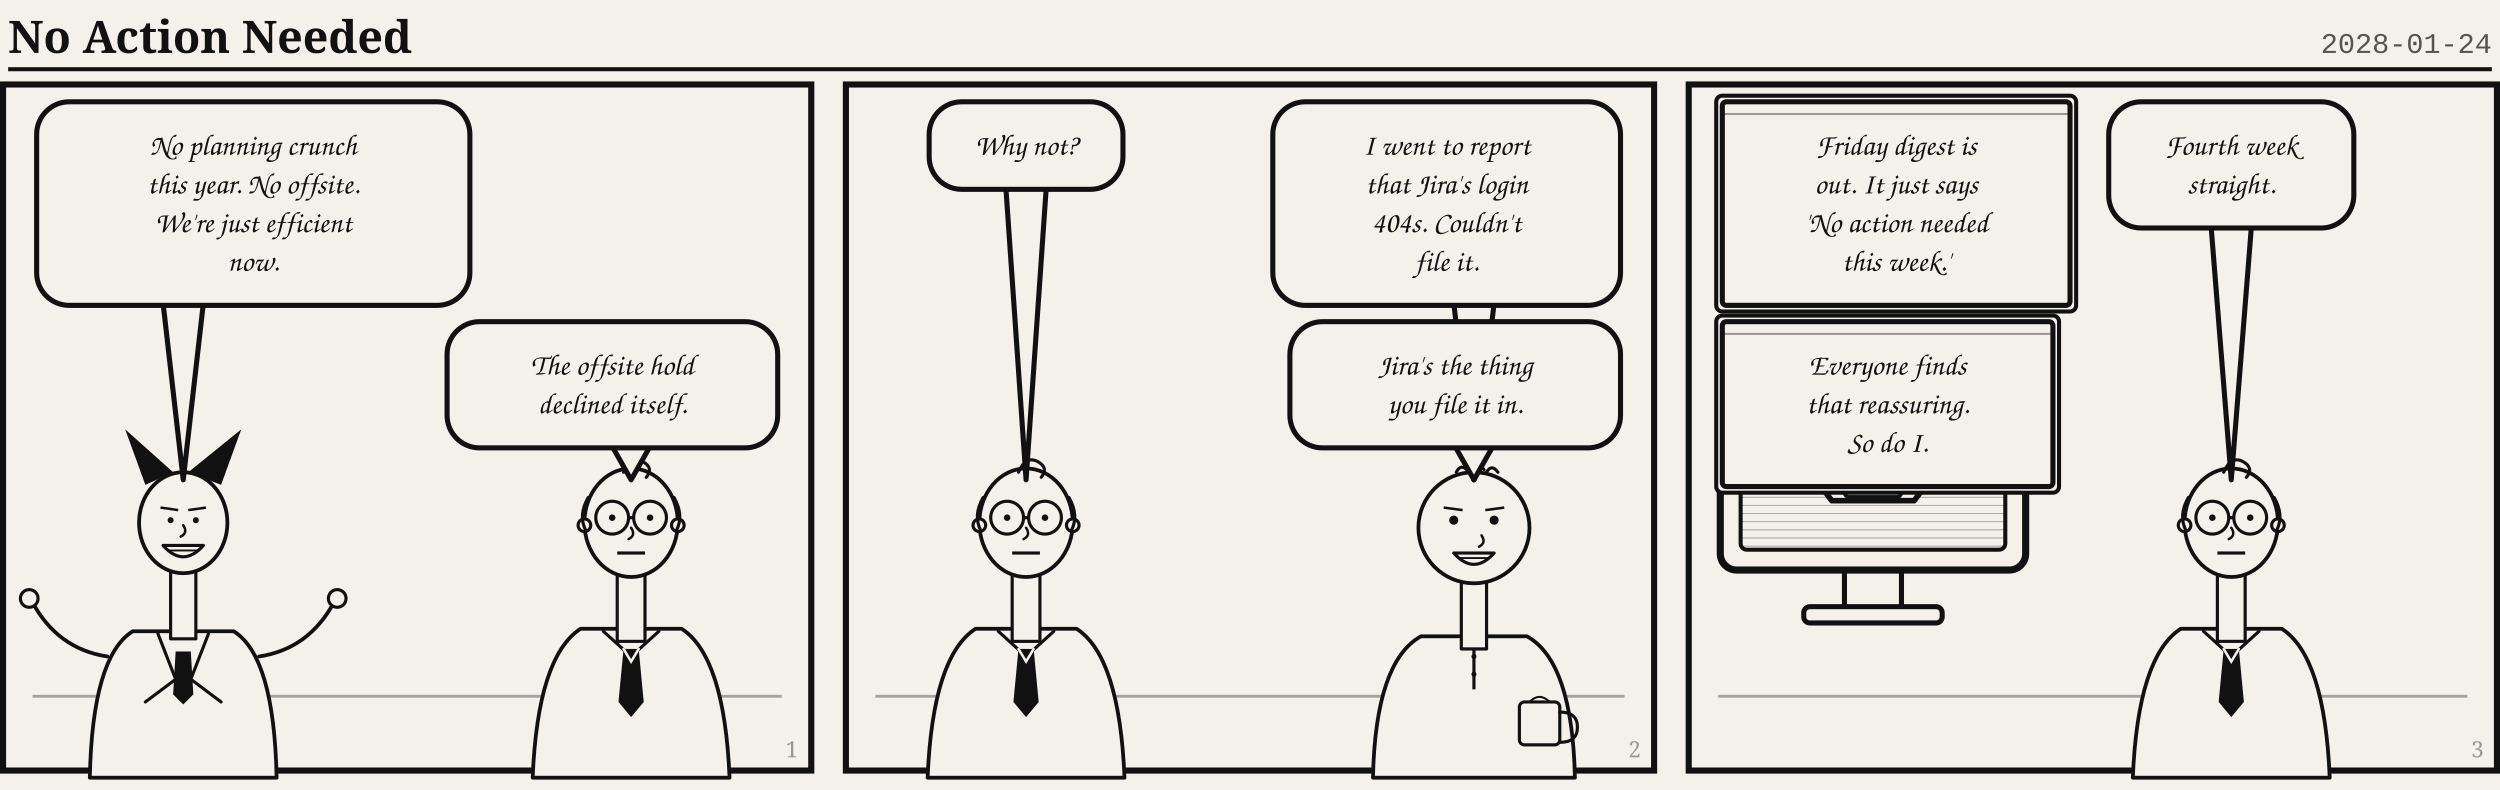
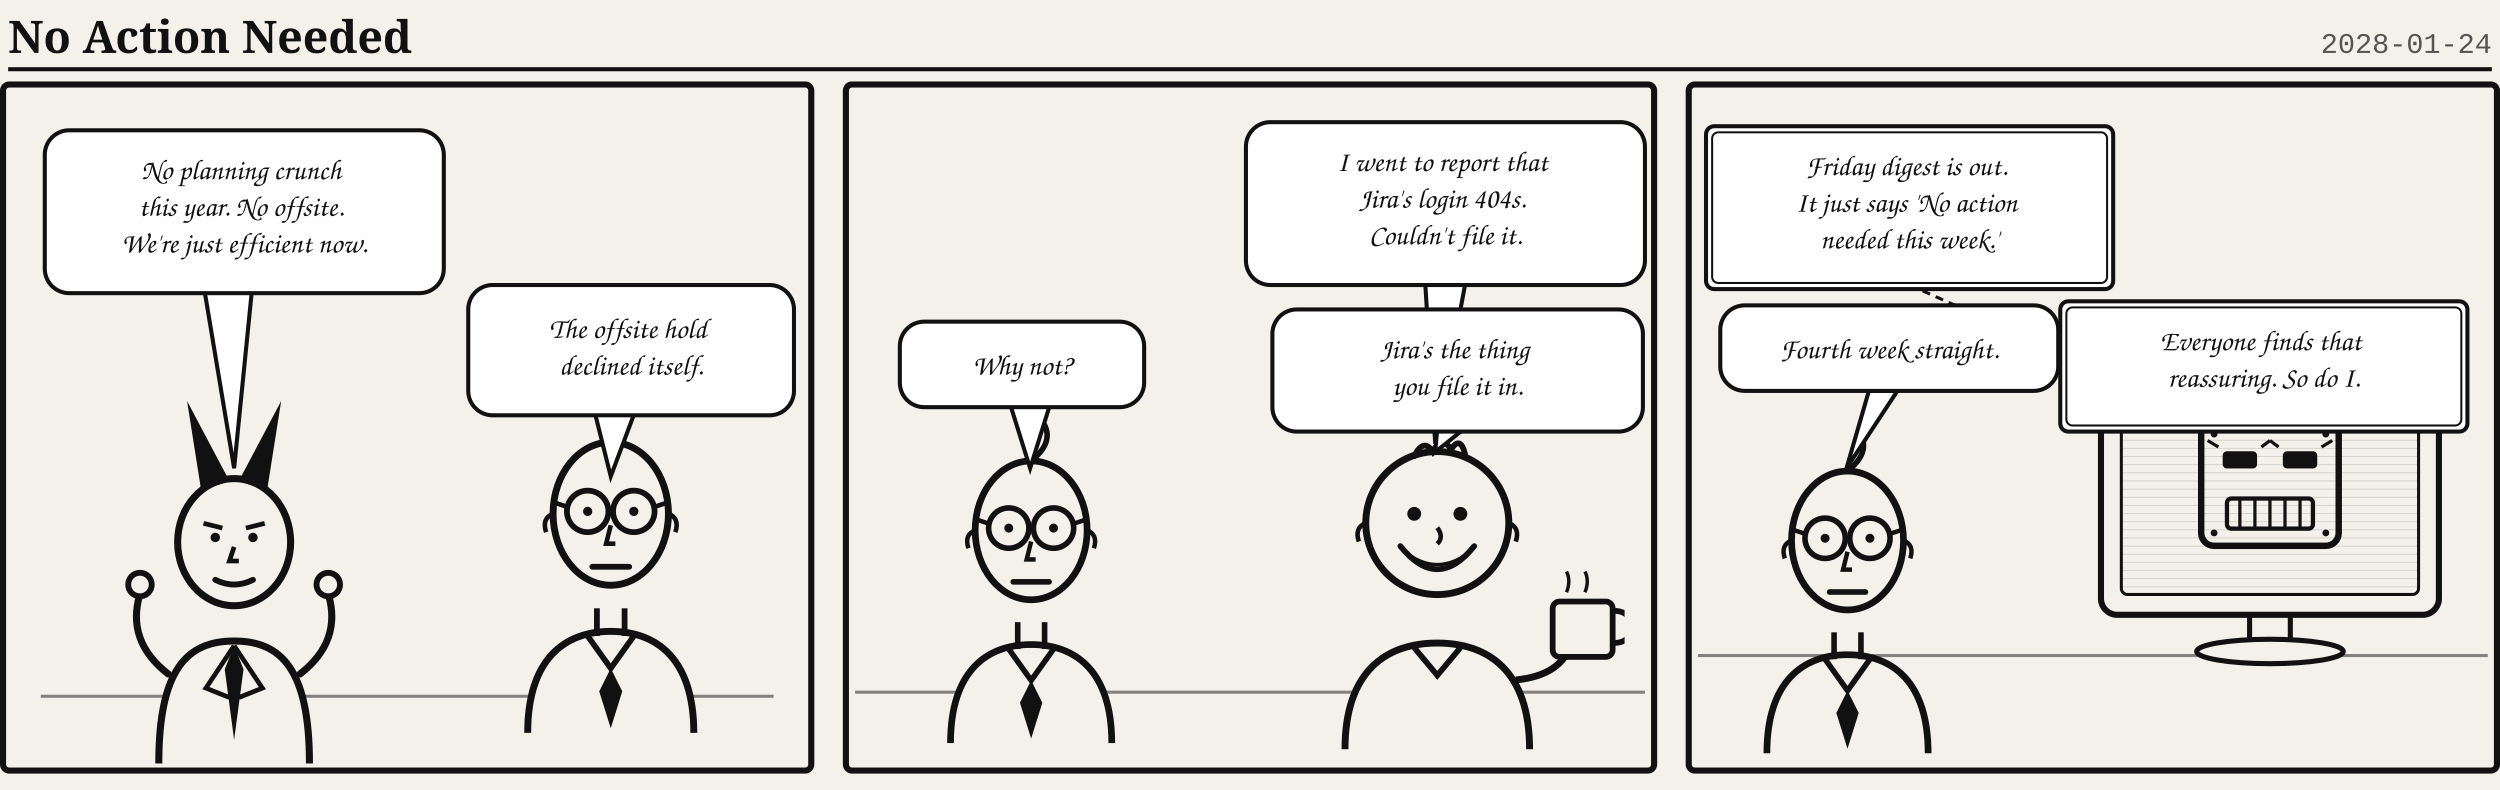
<svg xmlns="http://www.w3.org/2000/svg" viewBox="0 0 1228 388" width="1228" height="388" font-family="Georgia,serif">
  <rect width="1228" height="388" fill="#f4f1ea" />
  <text x="4" y="26" font-family="Georgia,serif" font-weight="bold" font-size="22" fill="#111">No Action Needed</text>
  <text x="1224" y="26" text-anchor="end" font-family="'Courier New',monospace" font-size="14" fill="#111" opacity="0.7">2028-01-24</text>
  <line x1="4" y1="34" x2="1224" y2="34" stroke="#111" stroke-width="2" />
  <g transform="translate(0,40)">
    <defs>
-       <pattern id="halftone" width="6" height="6" patternUnits="userSpaceOnUse">
-         <rect width="6" height="6" fill="#f4f1ea" />
-         <circle cx="3" cy="3" r="1.1" fill="#111" />
+       <pattern id="scan" width="6" height="4" patternUnits="userSpaceOnUse">
+         <line x1="0" y1="0" x2="6" y2="0" stroke="#111" stroke-width="0.5" opacity="0.25" />
      </pattern>
-       <pattern id="scan" width="4" height="4" patternUnits="userSpaceOnUse">
-         <rect width="4" height="4" fill="none" />
-         <line x1="0" y1="0" x2="4" y2="0" stroke="#111" stroke-width="0.6" opacity="0.5" />
-       </pattern>
-       <pattern id="hatch" width="7" height="7" patternUnits="userSpaceOnUse" patternTransform="rotate(45)">
-         <line x1="0" y1="0" x2="0" y2="7" stroke="#111" stroke-width="1" />
-       </pattern>
+       <symbol id="dailbert" viewBox="0 0 100 150">
+         <path d="M14 150 C14 118 30 106 50 106 C70 106 86 118 86 150" fill="#f4f1ea" stroke="#111" stroke-width="3" stroke-linejoin="round" />
+         <path d="M40 108 L50 122 L60 108" fill="none" stroke="#111" stroke-width="2.5" />
+         <path d="M50 122 L45 132 L50 148 L55 132 Z" fill="#111" />
+         <path d="M44 96 L44 108 M56 96 L56 108" stroke="#111" stroke-width="2.5" fill="none" />
+         <ellipse cx="50" cy="55" rx="25" ry="31" fill="#f4f1ea" stroke="#111" stroke-width="3" />
+         <path d="M50 24 q10 -8 6 -16" fill="none" stroke="#111" stroke-width="2.5" stroke-linecap="round" />
+         <path d="M25 55 q-5 2 -3 8" fill="none" stroke="#111" stroke-width="2" />
+         <path d="M75 55 q5 2 3 8" fill="none" stroke="#111" stroke-width="2" />
+         <circle cx="40" cy="54" r="9" fill="#f4f1ea" stroke="#111" stroke-width="2.5" />
+         <circle cx="60" cy="54" r="9" fill="#f4f1ea" stroke="#111" stroke-width="2.5" />
+         <path d="M49 54 h2" stroke="#111" stroke-width="2.5" />
+         <path d="M31 52 l-6 -2 M69 52 l6 -2" stroke="#111" stroke-width="2" />
+         <circle cx="40" cy="54" r="2" fill="#111" />
+         <circle cx="60" cy="54" r="2" fill="#111" />
+         <path d="M50 60 l-2 8 l4 0" fill="none" stroke="#111" stroke-width="2" />
+         <path d="M42 78 h16" stroke="#111" stroke-width="2.5" stroke-linecap="round" />
+       </symbol>
+       <symbol id="doug" viewBox="0 0 130 150">
+         <path d="M10 150 C10 116 28 104 50 104 C72 104 90 116 90 150" fill="#f4f1ea" stroke="#111" stroke-width="3" stroke-linejoin="round" />
+         <path d="M40 106 L50 118 L60 106" fill="none" stroke="#111" stroke-width="2.5" />
+         <circle cx="50" cy="52" r="31" fill="#f4f1ea" stroke="#111" stroke-width="3" />
+         <path d="M40 23 q4 -8 8 -2 q4 -7 8 -1 q4 -6 6 2" fill="none" stroke="#111" stroke-width="2.5" stroke-linecap="round" />
+         <path d="M19 52 q-5 2 -3 8" fill="none" stroke="#111" stroke-width="2" />
+         <path d="M81 52 q5 2 3 8" fill="none" stroke="#111" stroke-width="2" />
+         <circle cx="40" cy="48" r="3" fill="#111" />
+         <circle cx="60" cy="48" r="3" fill="#111" />
+         <path d="M50 54 q3 4 0 7" fill="none" stroke="#111" stroke-width="2" />
+         <path d="M34 62 Q50 82 66 62" fill="#f4f1ea" stroke="#111" stroke-width="2.5" stroke-linecap="round" />
+         <path d="M38 66 Q50 74 62 66" fill="none" stroke="#111" stroke-width="1.5" />
+         <path d="M84 120 Q104 118 108 104" fill="none" stroke="#111" stroke-width="3" />
+         <rect x="100" y="86" width="26" height="24" rx="3" fill="#f4f1ea" stroke="#111" stroke-width="2.5" />
+         <path d="M126 90 q8 0 8 7 q0 7 -8 7" fill="none" stroke="#111" stroke-width="2.5" />
+         <path d="M106 82 q2 -5 0 -9 M114 82 q2 -5 0 -9" fill="none" stroke="#111" stroke-width="1.5" />
+       </symbol>
+       <symbol id="boss" viewBox="0 0 120 160">
+         <path d="M28 160 C28 120 40 108 60 108 C80 108 92 120 92 160" fill="#f4f1ea" stroke="#111" stroke-width="3" stroke-linejoin="round" />
+         <path d="M60 110 L48 128 L58 132 M60 110 L72 128 L62 132" fill="none" stroke="#111" stroke-width="2" />
+         <path d="M60 110 L56 120 L60 150 L64 120 Z" fill="#111" />
+         <path d="M32 122 Q14 108 20 88" fill="none" stroke="#111" stroke-width="3" stroke-linecap="round" />
+         <path d="M88 122 Q106 108 100 88" fill="none" stroke="#111" stroke-width="3" stroke-linecap="round" />
+         <circle cx="20" cy="84" r="5" fill="#f4f1ea" stroke="#111" stroke-width="2.5" />
+         <circle cx="100" cy="84" r="5" fill="#f4f1ea" stroke="#111" stroke-width="2.5" />
+         <ellipse cx="60" cy="66" rx="24" ry="27" fill="#f4f1ea" stroke="#111" stroke-width="3" />
+         <path d="M46 44 L40 6 L58 40 Z" fill="#111" />
+         <path d="M74 44 L80 6 L62 40 Z" fill="#111" />
+         <circle cx="52" cy="64" r="2" fill="#111" />
+         <circle cx="68" cy="64" r="2" fill="#111" />
+         <path d="M47 58 l8 2 M73 58 l-8 2" stroke="#111" stroke-width="2" />
+         <path d="M60 68 l-2 6 l4 0" fill="none" stroke="#111" stroke-width="2" />
+         <path d="M52 82 Q60 86 68 82" fill="none" stroke="#111" stroke-width="2.5" stroke-linecap="round" />
+       </symbol>
+       <symbol id="clanker" viewBox="0 0 100 90">
+         <path d="M50 16 L50 4" stroke="#111" stroke-width="2.5" />
+         <circle cx="50" cy="3" r="3" fill="#111" />
+         <rect x="18" y="16" width="64" height="58" rx="6" fill="#f4f1ea" stroke="#111" stroke-width="3" />
+         <circle cx="24" cy="22" r="1.6" fill="#111" />
+         <circle cx="76" cy="22" r="1.6" fill="#111" />
+         <circle cx="24" cy="68" r="1.6" fill="#111" />
+         <circle cx="76" cy="68" r="1.6" fill="#111" />
+         <rect x="28" y="30" width="16" height="8" rx="2" fill="#111" />
+         <rect x="56" y="30" width="16" height="8" rx="2" fill="#111" />
+         <path d="M26 28 l-5 -3 M46 28 l4 -3 M54 28 l-4 -3 M74 28 l5 -3" stroke="#111" stroke-width="1.5" />
+         <rect x="30" y="52" width="40" height="14" rx="2" fill="#f4f1ea" stroke="#111" stroke-width="2" />
+         <path d="M36 52 v14 M43 52 v14 M50 52 v14 M57 52 v14 M64 52 v14" stroke="#111" stroke-width="1.5" />
+       </symbol>
    </defs>
-     <rect x="1.5" y="1.5" width="397" height="337" fill="#f4f1ea" stroke="#111" stroke-width="3" />
-     <line x1="16" y1="302" x2="384" y2="302" stroke="#111" stroke-width="1.4" opacity="0.35" />
-     <g transform="translate(90,342) scale(0.62) translate(-90,-342)">
-       <g data-who="boss">
-         <path d="M 16 342 Q 18 246 50 226 L 130 226 Q 162 246 164 342 Z" fill="#f4f1ea" stroke="#111" stroke-width="3" stroke-linecap="round" stroke-linejoin="round" />
-         <path d="M 70 228 L 84 264 L 60 282" fill="none" stroke="#111" stroke-width="2.5" stroke-linecap="round" stroke-linejoin="round" />
-         <path d="M 110 228 L 96 264 L 120 282" fill="none" stroke="#111" stroke-width="2.5" stroke-linecap="round" stroke-linejoin="round" />
-         <path d="M 84 242 L 96 242 L 98 276 L 90 284 L 82 276 Z" fill="#111" stroke="none" />
-         <path d="M 30 246 q -40 -6 -60 -44" fill="none" stroke="#111" stroke-width="3" stroke-linecap="round" stroke-linejoin="round" />
-         <path d="M 150 246 q 40 -6 60 -44" fill="none" stroke="#111" stroke-width="3" stroke-linecap="round" stroke-linejoin="round" />
-         <circle cx="-32" cy="200" r="7" fill="#f4f1ea" stroke="#111" stroke-width="2.5" stroke-linecap="round" stroke-linejoin="round" />
-         <circle cx="212" cy="200" r="7" fill="#f4f1ea" stroke="#111" stroke-width="2.5" stroke-linecap="round" stroke-linejoin="round" />
-         <rect x="80" y="170" width="20" height="62" fill="#f4f1ea" stroke="#111" stroke-width="2.5" stroke-linecap="round" stroke-linejoin="round" />
-         <ellipse cx="90" cy="140" rx="35" ry="40" fill="#f4f1ea" stroke="#111" stroke-width="3" stroke-linecap="round" stroke-linejoin="round" />
-         <path d="M 60 110 L 44 66 L 82 100 Z" fill="#111" stroke="none" />
-         <path d="M 94 100 L 136 66 L 120 110 Z" fill="#111" stroke="none" />
-         <circle cx="80" cy="138" r="2.4" fill="#111" />
-         <circle cx="100" cy="138" r="2.4" fill="#111" />
-         <line x1="72" y1="128" x2="86" y2="130" stroke="#111" stroke-width="2" />
-         <line x1="94" y1="130" x2="108" y2="128" stroke="#111" stroke-width="2" />
-         <path d="M 90 142 q 4 6 -2 9" fill="none" stroke="#111" stroke-width="2" stroke-linecap="round" stroke-linejoin="round" />
-         <path d="M 74 158 Q 90 176 106 158 Z" fill="#f4f1ea" stroke="#111" stroke-width="2.5" stroke-linecap="round" stroke-linejoin="round" />
-         <line x1="78" y1="162" x2="102" y2="162" stroke="#111" stroke-width="1.5" />
-       </g>
+     <g>
+       <rect x="1.5" y="1.5" width="397" height="337" rx="3" fill="#f4f1ea" stroke="#111" stroke-width="3" />
+       <path d="M20 302 h360" stroke="#111" stroke-width="1.5" opacity="0.5" />
+       <use href="#boss" x="45" y="150" width="140" height="185" />
+       <use href="#dailbert" x="235" y="150" width="130" height="170" />
+       <path d="M100 100 L115 190 L124 100 Z" fill="#fff" stroke="#111" stroke-width="2" />
+       <rect x="22" y="24" width="196" height="80" rx="12" fill="#fff" stroke="#111" stroke-width="2" />
+       <text font-family="'Comic Sans MS','Segoe Print',cursive" font-size="14" fill="#111" text-anchor="middle">
+         <tspan x="120" y="48">No planning crunch</tspan>
+         <tspan x="120" y="66">this year. No offsite.</tspan>
+         <tspan x="120" y="84">We're just efficient now.</tspan>
+       </text>
+       <path d="M292 162 L300 194 L312 162 Z" fill="#fff" stroke="#111" stroke-width="2" />
+       <rect x="230" y="100" width="160" height="64" rx="12" fill="#fff" stroke="#111" stroke-width="2" />
+       <text font-family="'Comic Sans MS','Segoe Print',cursive" font-size="14" fill="#111" text-anchor="middle">
+         <tspan x="310" y="126">The offsite hold</tspan>
+         <tspan x="310" y="144">declined itself.</tspan>
+       </text>
    </g>
-     <g transform="translate(310,342) scale(0.62) translate(-310,-342)">
-       <g data-who="dailbert">
-         <path d="M 232 342 Q 236 246 270 224 L 350 224 Q 384 246 388 342 Z" fill="#f4f1ea" stroke="#111" stroke-width="3" stroke-linecap="round" stroke-linejoin="round" />
-         <path d="M 288 226 L 310 246 L 332 226" fill="none" stroke="#111" stroke-width="2.5" stroke-linecap="round" stroke-linejoin="round" />
-         <path d="M 304 240 L 316 240 L 320 282 L 310 294 L 300 282 Z" fill="#111" stroke="none" />
-         <path d="M 304 240 L 310 250 L 316 240" fill="none" stroke="#f4f1ea" stroke-width="2" stroke-linecap="round" />
-         <rect x="299" y="168" width="22" height="66" fill="#f4f1ea" stroke="#111" stroke-width="2.5" stroke-linecap="round" stroke-linejoin="round" />
-         <ellipse cx="310" cy="140" rx="37" ry="43" fill="#f4f1ea" stroke="#111" stroke-width="3" stroke-linecap="round" stroke-linejoin="round" />
-         <circle cx="273" cy="142" r="5" fill="#f4f1ea" stroke="#111" stroke-width="2.5" stroke-linecap="round" stroke-linejoin="round" />
-         <circle cx="347" cy="142" r="5" fill="#f4f1ea" stroke="#111" stroke-width="2.5" stroke-linecap="round" stroke-linejoin="round" />
-         <path d="M 276 120 Q 268 134 274 146" fill="none" stroke="#111" stroke-width="2.5" stroke-linecap="round" stroke-linejoin="round" />
-         <path d="M 344 120 Q 352 134 346 146" fill="none" stroke="#111" stroke-width="2.5" stroke-linecap="round" stroke-linejoin="round" />
-         <path d="M 304 100 q 6 -14 16 -8 q 8 5 2 12" fill="none" stroke="#111" stroke-width="2.5" stroke-linecap="round" stroke-linejoin="round" />
-         <circle cx="295" cy="136" r="13" fill="#f4f1ea" stroke="#111" stroke-width="2.5" stroke-linecap="round" stroke-linejoin="round" />
-         <circle cx="325" cy="136" r="13" fill="#f4f1ea" stroke="#111" stroke-width="2.5" stroke-linecap="round" stroke-linejoin="round" />
-         <line x1="308" y1="136" x2="312" y2="136" stroke="#111" stroke-width="2.5" />
-         <circle cx="295" cy="136" r="2.6" fill="#111" />
-         <circle cx="325" cy="136" r="2.6" fill="#111" />
-         <path d="M 310 144 q 4 6 -2 9" fill="none" stroke="#111" stroke-width="2" stroke-linecap="round" stroke-linejoin="round" />
-         <line x1="299" y1="164" x2="321" y2="164" stroke="#111" stroke-width="2.5" />
-       </g>
+     <g>
+       <rect x="415.5" y="1.5" width="397" height="337" rx="3" fill="#f4f1ea" stroke="#111" stroke-width="3" />
+       <path d="M420 300 h388" stroke="#111" stroke-width="1.5" opacity="0.5" />
+       <use href="#dailbert" x="444" y="160" width="125" height="165" />
+       <use href="#doug" x="648" y="158" width="150" height="170" />
+       <path d="M700 98 L705 178 L720 98 Z" fill="#fff" stroke="#111" stroke-width="2" />
+       <rect x="612" y="20" width="196" height="80" rx="12" fill="#fff" stroke="#111" stroke-width="2" />
+       <text font-family="'Comic Sans MS','Segoe Print',cursive" font-size="14" fill="#111" text-anchor="middle">
+         <tspan x="710" y="44">I went to report that</tspan>
+         <tspan x="710" y="62">Jira's login 404s.</tspan>
+         <tspan x="710" y="80">Couldn't file it.</tspan>
+       </text>
+       <path d="M496 158 L506 190 L516 158 Z" fill="#fff" stroke="#111" stroke-width="2" />
+       <rect x="442" y="118" width="120" height="42" rx="12" fill="#fff" stroke="#111" stroke-width="2" />
+       <text font-family="'Comic Sans MS','Segoe Print',cursive" font-size="14" fill="#111" text-anchor="middle">
+         <tspan x="502" y="144">Why not?</tspan>
+       </text>
+       <path d="M706 170 L705 182 L720 170 Z" fill="#fff" stroke="#111" stroke-width="2" />
+       <rect x="625" y="112" width="182" height="60" rx="12" fill="#fff" stroke="#111" stroke-width="2" />
+       <text font-family="'Comic Sans MS','Segoe Print',cursive" font-size="14" fill="#111" text-anchor="middle">
+         <tspan x="716" y="136">Jira's the thing</tspan>
+         <tspan x="716" y="154">you file it in.</tspan>
+       </text>
    </g>
-     <g data-balloon="speech">
-       <path d="M 80 108 L 90 195.68 L 100 108 Z" fill="#f4f1ea" stroke="#111" stroke-width="2.5" stroke-linecap="round" stroke-linejoin="round" />
-       <rect x="18" y="10" width="212.8" height="100" rx="16" fill="#f4f1ea" stroke="#111" stroke-width="2.5" stroke-linecap="round" stroke-linejoin="round" />
-       <text x="124.4" y="36" text-anchor="middle" font-family="'Comic Sans MS','Segoe Print',cursive" font-size="14.5" fill="#111">No planning crunch</text>
-       <text x="124.4" y="55" text-anchor="middle" font-family="'Comic Sans MS','Segoe Print',cursive" font-size="14.5" fill="#111">this year. No offsite.</text>
-       <text x="124.4" y="74" text-anchor="middle" font-family="'Comic Sans MS','Segoe Print',cursive" font-size="14.5" fill="#111">We're just efficient</text>
-       <text x="124.4" y="93" text-anchor="middle" font-family="'Comic Sans MS','Segoe Print',cursive" font-size="14.5" fill="#111">now.</text>
+     <g>
+       <rect x="829.5" y="1.5" width="397" height="337" rx="3" fill="#f4f1ea" stroke="#111" stroke-width="3" />
+       <path d="M834 282 h388" stroke="#111" stroke-width="1.5" opacity="0.5" />
+       <use href="#dailbert" x="845" y="165" width="125" height="165" />
+       <rect x="1105" y="260" width="20" height="18" fill="#f4f1ea" stroke="#111" stroke-width="2.5" />
+       <ellipse cx="1115" cy="280" rx="36" ry="6" fill="#f4f1ea" stroke="#111" stroke-width="2.5" />
+       <rect x="1032" y="138" width="166" height="124" rx="8" fill="#f4f1ea" stroke="#111" stroke-width="3" />
+       <rect x="1042" y="148" width="146" height="104" rx="3" fill="#f4f1ea" stroke="#111" stroke-width="1.5" />
+       <use href="#clanker" x="1055" y="150" width="120" height="95" />
+       <rect x="1042" y="148" width="146" height="104" rx="3" fill="url(#scan)" stroke="none" />
+       <path d="M938 100 L1050 150" stroke="#111" stroke-width="1.5" stroke-dasharray="4 3" fill="none" />
+       <rect x="838" y="22" width="200" height="80" rx="4" fill="#fff" stroke="#111" stroke-width="2" />
+       <rect x="841" y="25" width="194" height="74" rx="3" fill="none" stroke="#111" stroke-width="1" />
+       <text font-family="'Comic Sans MS','Segoe Print',cursive" font-size="14" fill="#111" text-anchor="middle">
+         <tspan x="938" y="46">Friday digest is out.</tspan>
+         <tspan x="938" y="64">It just says 'No action</tspan>
+         <tspan x="938" y="82">needed this week.'</tspan>
+       </text>
+       <path d="M918 152 L907 190 L932 152 Z" fill="#fff" stroke="#111" stroke-width="2" />
+       <rect x="845" y="110" width="166" height="42" rx="12" fill="#fff" stroke="#111" stroke-width="2" />
+       <text font-family="'Comic Sans MS','Segoe Print',cursive" font-size="14" fill="#111" text-anchor="middle">
+         <tspan x="928" y="136">Fourth week straight.</tspan>
+       </text>
+       <path d="M1110 172 L1128 150" stroke="#111" stroke-width="1.5" stroke-dasharray="4 3" fill="none" />
+       <rect x="1012" y="108" width="200" height="64" rx="4" fill="#fff" stroke="#111" stroke-width="2" />
+       <rect x="1015" y="111" width="194" height="58" rx="3" fill="none" stroke="#111" stroke-width="1" />
+       <text font-family="'Comic Sans MS','Segoe Print',cursive" font-size="14" fill="#111" text-anchor="middle">
+         <tspan x="1112" y="132">Everyone finds that</tspan>
+         <tspan x="1112" y="150">reassuring. So do I.</tspan>
+       </text>
    </g>
-     <g data-balloon="speech">
-       <path d="M 300 178 L 310 195.68 L 320 178 Z" fill="#f4f1ea" stroke="#111" stroke-width="2.5" stroke-linecap="round" stroke-linejoin="round" />
-       <rect x="219.6" y="118" width="162.4" height="62" rx="16" fill="#f4f1ea" stroke="#111" stroke-width="2.5" stroke-linecap="round" stroke-linejoin="round" />
-       <text x="300.8" y="144" text-anchor="middle" font-family="'Comic Sans MS','Segoe Print',cursive" font-size="14.5" fill="#111">The offsite hold</text>
-       <text x="300.8" y="163" text-anchor="middle" font-family="'Comic Sans MS','Segoe Print',cursive" font-size="14.5" fill="#111">declined itself.</text>
-     </g>
-     <text x="392" y="332" text-anchor="end" font-family="Georgia,serif" font-size="11" fill="#111" opacity="0.4">1</text>
-   </g>
-   <g transform="translate(414,40)">
-     <defs>
-       <pattern id="halftone" width="6" height="6" patternUnits="userSpaceOnUse">
-         <rect width="6" height="6" fill="#f4f1ea" />
-         <circle cx="3" cy="3" r="1.1" fill="#111" />
-       </pattern>
-       <pattern id="scan" width="4" height="4" patternUnits="userSpaceOnUse">
-         <rect width="4" height="4" fill="none" />
-         <line x1="0" y1="0" x2="4" y2="0" stroke="#111" stroke-width="0.6" opacity="0.5" />
-       </pattern>
-       <pattern id="hatch" width="7" height="7" patternUnits="userSpaceOnUse" patternTransform="rotate(45)">
-         <line x1="0" y1="0" x2="0" y2="7" stroke="#111" stroke-width="1" />
-       </pattern>
-     </defs>
-     <rect x="1.5" y="1.5" width="397" height="337" fill="#f4f1ea" stroke="#111" stroke-width="3" />
-     <line x1="16" y1="302" x2="384" y2="302" stroke="#111" stroke-width="1.4" opacity="0.35" />
-     <g transform="translate(90,342) scale(0.62) translate(-90,-342)">
-       <g data-who="dailbert">
-         <path d="M 12 342 Q 16 246 50 224 L 130 224 Q 164 246 168 342 Z" fill="#f4f1ea" stroke="#111" stroke-width="3" stroke-linecap="round" stroke-linejoin="round" />
-         <path d="M 68 226 L 90 246 L 112 226" fill="none" stroke="#111" stroke-width="2.5" stroke-linecap="round" stroke-linejoin="round" />
-         <path d="M 84 240 L 96 240 L 100 282 L 90 294 L 80 282 Z" fill="#111" stroke="none" />
-         <path d="M 84 240 L 90 250 L 96 240" fill="none" stroke="#f4f1ea" stroke-width="2" stroke-linecap="round" />
-         <rect x="79" y="168" width="22" height="66" fill="#f4f1ea" stroke="#111" stroke-width="2.5" stroke-linecap="round" stroke-linejoin="round" />
-         <ellipse cx="90" cy="140" rx="37" ry="43" fill="#f4f1ea" stroke="#111" stroke-width="3" stroke-linecap="round" stroke-linejoin="round" />
-         <circle cx="53" cy="142" r="5" fill="#f4f1ea" stroke="#111" stroke-width="2.5" stroke-linecap="round" stroke-linejoin="round" />
-         <circle cx="127" cy="142" r="5" fill="#f4f1ea" stroke="#111" stroke-width="2.5" stroke-linecap="round" stroke-linejoin="round" />
-         <path d="M 56 120 Q 48 134 54 146" fill="none" stroke="#111" stroke-width="2.5" stroke-linecap="round" stroke-linejoin="round" />
-         <path d="M 124 120 Q 132 134 126 146" fill="none" stroke="#111" stroke-width="2.5" stroke-linecap="round" stroke-linejoin="round" />
-         <path d="M 84 100 q 6 -14 16 -8 q 8 5 2 12" fill="none" stroke="#111" stroke-width="2.5" stroke-linecap="round" stroke-linejoin="round" />
-         <circle cx="75" cy="136" r="13" fill="#f4f1ea" stroke="#111" stroke-width="2.5" stroke-linecap="round" stroke-linejoin="round" />
-         <circle cx="105" cy="136" r="13" fill="#f4f1ea" stroke="#111" stroke-width="2.5" stroke-linecap="round" stroke-linejoin="round" />
-         <line x1="88" y1="136" x2="92" y2="136" stroke="#111" stroke-width="2.5" />
-         <circle cx="75" cy="136" r="2.6" fill="#111" />
-         <circle cx="105" cy="136" r="2.6" fill="#111" />
-         <path d="M 90 144 q 4 6 -2 9" fill="none" stroke="#111" stroke-width="2" stroke-linecap="round" stroke-linejoin="round" />
-         <line x1="79" y1="164" x2="101" y2="164" stroke="#111" stroke-width="2.5" />
-       </g>
-     </g>
-     <g transform="translate(310,342) scale(0.62) translate(-310,-342)">
-       <g data-who="doug">
-         <path d="M 230 342 Q 232 250 268 230 L 352 230 Q 388 250 390 342 Z" fill="#f4f1ea" stroke="#111" stroke-width="3" stroke-linecap="round" stroke-linejoin="round" />
-         <line x1="310" y1="234" x2="310" y2="272" stroke="#111" stroke-width="2.5" />
-         <circle cx="310" cy="246" r="2" fill="#111" />
-         <circle cx="310" cy="260" r="2" fill="#111" />
-         <g transform="translate(362,302)">
-           <rect x="-16" y="-20" width="32" height="34" rx="4" fill="#f4f1ea" stroke="#111" stroke-width="2.5" stroke-linecap="round" stroke-linejoin="round" />
-           <path d="M 16 -12 q 14 0 14 12 q 0 12 -14 12" fill="none" stroke="#111" stroke-width="2.5" stroke-linecap="round" stroke-linejoin="round" />
-           <path d="M -8 -20 q 8 -8 16 0" fill="none" stroke="#111" stroke-width="1.6" stroke-linecap="round" stroke-linejoin="round" />
-         </g>
-         <rect x="300" y="178" width="20" height="62" fill="#f4f1ea" stroke="#111" stroke-width="2.5" stroke-linecap="round" stroke-linejoin="round" />
-         <circle cx="310" cy="144" r="44" fill="#f4f1ea" stroke="#111" stroke-width="3" stroke-linecap="round" stroke-linejoin="round" />
-         <path d="M 296 100 q 4 -8 10 0" fill="none" stroke="#111" stroke-width="2.5" stroke-linecap="round" stroke-linejoin="round" />
-         <path d="M 308 98 q 4 -8 10 0" fill="none" stroke="#111" stroke-width="2.5" stroke-linecap="round" stroke-linejoin="round" />
-         <path d="M 320 100 q 4 -7 9 0" fill="none" stroke="#111" stroke-width="2.5" stroke-linecap="round" stroke-linejoin="round" />
-         <circle cx="294" cy="138" r="3.6" fill="#111" />
-         <circle cx="326" cy="138" r="3.6" fill="#111" />
-         <line x1="286" y1="128" x2="301" y2="130" stroke="#111" stroke-width="2" />
-         <line x1="319" y1="130" x2="334" y2="128" stroke="#111" stroke-width="2" />
-         <path d="M 316 150 q 4 6 -2 9" fill="none" stroke="#111" stroke-width="2" stroke-linecap="round" stroke-linejoin="round" />
-         <path d="M 294 164 Q 310 182 326 164 Z" fill="#f4f1ea" stroke="#111" stroke-width="2.5" stroke-linecap="round" stroke-linejoin="round" />
-         <line x1="298" y1="168" x2="322" y2="168" stroke="#111" stroke-width="1.5" />
-       </g>
-     </g>
-     <g data-balloon="speech">
-       <path d="M 300 108 L 310 195.68 L 320 108 Z" fill="#f4f1ea" stroke="#111" stroke-width="2.5" stroke-linecap="round" stroke-linejoin="round" />
-       <rect x="211.2" y="10" width="170.8" height="100" rx="16" fill="#f4f1ea" stroke="#111" stroke-width="2.5" stroke-linecap="round" stroke-linejoin="round" />
-       <text x="296.6" y="36" text-anchor="middle" font-family="'Comic Sans MS','Segoe Print',cursive" font-size="14.5" fill="#111">I went to report</text>
-       <text x="296.6" y="55" text-anchor="middle" font-family="'Comic Sans MS','Segoe Print',cursive" font-size="14.5" fill="#111">that Jira's login</text>
-       <text x="296.6" y="74" text-anchor="middle" font-family="'Comic Sans MS','Segoe Print',cursive" font-size="14.5" fill="#111">404s. Couldn't</text>
-       <text x="296.6" y="93" text-anchor="middle" font-family="'Comic Sans MS','Segoe Print',cursive" font-size="14.5" fill="#111">file it.</text>
-     </g>
-     <g data-balloon="speech">
-       <path d="M 80 51 L 90 195.68 L 100 51 Z" fill="#f4f1ea" stroke="#111" stroke-width="2.5" stroke-linecap="round" stroke-linejoin="round" />
-       <rect x="42.4" y="10" width="95.2" height="43" rx="16" fill="#f4f1ea" stroke="#111" stroke-width="2.5" stroke-linecap="round" stroke-linejoin="round" />
-       <text x="90" y="36" text-anchor="middle" font-family="'Comic Sans MS','Segoe Print',cursive" font-size="14.5" fill="#111">Why not?</text>
-     </g>
-     <g data-balloon="speech">
-       <path d="M 300 178 L 310 195.68 L 320 178 Z" fill="#f4f1ea" stroke="#111" stroke-width="2.5" stroke-linecap="round" stroke-linejoin="round" />
-       <rect x="219.6" y="118" width="162.4" height="62" rx="16" fill="#f4f1ea" stroke="#111" stroke-width="2.5" stroke-linecap="round" stroke-linejoin="round" />
-       <text x="300.8" y="144" text-anchor="middle" font-family="'Comic Sans MS','Segoe Print',cursive" font-size="14.5" fill="#111">Jira's the thing</text>
-       <text x="300.8" y="163" text-anchor="middle" font-family="'Comic Sans MS','Segoe Print',cursive" font-size="14.5" fill="#111">you file it in.</text>
-     </g>
-     <text x="392" y="332" text-anchor="end" font-family="Georgia,serif" font-size="11" fill="#111" opacity="0.4">2</text>
-   </g>
-   <g transform="translate(828,40)">
-     <defs>
-       <pattern id="halftone" width="6" height="6" patternUnits="userSpaceOnUse">
-         <rect width="6" height="6" fill="#f4f1ea" />
-         <circle cx="3" cy="3" r="1.1" fill="#111" />
-       </pattern>
-       <pattern id="scan" width="4" height="4" patternUnits="userSpaceOnUse">
-         <rect width="4" height="4" fill="none" />
-         <line x1="0" y1="0" x2="4" y2="0" stroke="#111" stroke-width="0.6" opacity="0.5" />
-       </pattern>
-       <pattern id="hatch" width="7" height="7" patternUnits="userSpaceOnUse" patternTransform="rotate(45)">
-         <line x1="0" y1="0" x2="0" y2="7" stroke="#111" stroke-width="1" />
-       </pattern>
-     </defs>
-     <rect x="1.5" y="1.5" width="397" height="337" fill="#f4f1ea" stroke="#111" stroke-width="3" />
-     <line x1="16" y1="302" x2="384" y2="302" stroke="#111" stroke-width="1.4" opacity="0.35" />
-     <g transform="translate(268,342) scale(0.62) translate(-268,-342)">
-       <g data-who="dailbert">
-         <path d="M 190 342 Q 194 246 228 224 L 308 224 Q 342 246 346 342 Z" fill="#f4f1ea" stroke="#111" stroke-width="3" stroke-linecap="round" stroke-linejoin="round" />
-         <path d="M 246 226 L 268 246 L 290 226" fill="none" stroke="#111" stroke-width="2.5" stroke-linecap="round" stroke-linejoin="round" />
-         <path d="M 262 240 L 274 240 L 278 282 L 268 294 L 258 282 Z" fill="#111" stroke="none" />
-         <path d="M 262 240 L 268 250 L 274 240" fill="none" stroke="#f4f1ea" stroke-width="2" stroke-linecap="round" />
-         <rect x="257" y="168" width="22" height="66" fill="#f4f1ea" stroke="#111" stroke-width="2.5" stroke-linecap="round" stroke-linejoin="round" />
-         <ellipse cx="268" cy="140" rx="37" ry="43" fill="#f4f1ea" stroke="#111" stroke-width="3" stroke-linecap="round" stroke-linejoin="round" />
-         <circle cx="231" cy="142" r="5" fill="#f4f1ea" stroke="#111" stroke-width="2.5" stroke-linecap="round" stroke-linejoin="round" />
-         <circle cx="305" cy="142" r="5" fill="#f4f1ea" stroke="#111" stroke-width="2.5" stroke-linecap="round" stroke-linejoin="round" />
-         <path d="M 234 120 Q 226 134 232 146" fill="none" stroke="#111" stroke-width="2.5" stroke-linecap="round" stroke-linejoin="round" />
-         <path d="M 302 120 Q 310 134 304 146" fill="none" stroke="#111" stroke-width="2.5" stroke-linecap="round" stroke-linejoin="round" />
-         <path d="M 262 100 q 6 -14 16 -8 q 8 5 2 12" fill="none" stroke="#111" stroke-width="2.5" stroke-linecap="round" stroke-linejoin="round" />
-         <circle cx="253" cy="136" r="13" fill="#f4f1ea" stroke="#111" stroke-width="2.5" stroke-linecap="round" stroke-linejoin="round" />
-         <circle cx="283" cy="136" r="13" fill="#f4f1ea" stroke="#111" stroke-width="2.5" stroke-linecap="round" stroke-linejoin="round" />
-         <line x1="266" y1="136" x2="270" y2="136" stroke="#111" stroke-width="2.5" />
-         <circle cx="253" cy="136" r="2.6" fill="#111" />
-         <circle cx="283" cy="136" r="2.6" fill="#111" />
-         <path d="M 268 144 q 4 6 -2 9" fill="none" stroke="#111" stroke-width="2" stroke-linecap="round" stroke-linejoin="round" />
-         <line x1="257" y1="164" x2="279" y2="164" stroke="#111" stroke-width="2.5" />
-       </g>
-     </g>
-     <g data-surface="monitor">
-       <rect x="78" y="240" width="28" height="20" fill="#f4f1ea" stroke="#111" stroke-width="2.5" stroke-linecap="round" stroke-linejoin="round" />
-       <rect x="58" y="258" width="68" height="8" rx="3" fill="#f4f1ea" stroke="#111" stroke-width="2.5" stroke-linecap="round" stroke-linejoin="round" />
-       <rect x="17" y="132" width="150" height="108" rx="8" fill="#f4f1ea" stroke="#111" stroke-width="3.5" stroke-linecap="round" stroke-linejoin="round" />
-       <rect x="27" y="142" width="130" height="88" rx="3" fill="#f4f1ea" stroke="#111" stroke-width="2" />
-       <rect x="27" y="142" width="130" height="88" rx="3" fill="url(#scan)" />
-       <g>
-         <line x1="92" y1="154.4" x2="92" y2="145.2" stroke="#111" stroke-width="2.3" />
-         <circle cx="92" cy="142.44" r="3.22" fill="#111" />
-         <path d="M 64.4,156.24 L 119.6,156.24 L 123.28,191.2 L 112.24,205.92 L 71.76,205.92 L 60.72,191.2 Z" fill="#f4f1ea" stroke="#111" stroke-width="2.76" stroke-linecap="round" stroke-linejoin="round" />
-         <circle cx="64.4" cy="176.48" r="2.3" fill="#111" />
-         <circle cx="119.6" cy="176.48" r="2.3" fill="#111" />
-         <line x1="68.08" y1="167.28" x2="115.92" y2="167.28" stroke="#111" stroke-width="1.84" />
-         <rect x="73.6" y="174.64" width="12.88" height="5.52" rx="1.84" fill="#111" />
-         <rect x="97.52" y="174.64" width="12.88" height="5.52" rx="1.84" fill="#111" />
-         <rect x="78.2" y="193.04" width="27.6" height="11.04" rx="1.84" fill="none" stroke="#111" stroke-width="1.84" stroke-linecap="round" stroke-linejoin="round" />
-         <line x1="80.96" y1="194.88" x2="80.96" y2="202.24" stroke="#111" stroke-width="1.84" />
-         <line x1="86.48" y1="194.88" x2="86.48" y2="202.24" stroke="#111" stroke-width="1.84" />
-         <line x1="92" y1="194.88" x2="92" y2="202.24" stroke="#111" stroke-width="1.84" />
-         <line x1="97.52" y1="194.88" x2="97.52" y2="202.24" stroke="#111" stroke-width="1.84" />
-         <line x1="103.04" y1="194.88" x2="103.04" y2="202.24" stroke="#111" stroke-width="1.84" />
-       </g>
-     </g>
-     <g data-balloon="screen">
-       <line x1="92" y1="110" x2="92" y2="150" stroke="#111" stroke-width="2" stroke-dasharray="3 3" />
-       <circle cx="92" cy="150" r="3" fill="#111" />
-       <rect x="15" y="7" width="176.8" height="106" rx="3" fill="#f4f1ea" stroke="#111" stroke-width="2" stroke-linecap="round" stroke-linejoin="round" />
-       <rect x="18" y="10" width="170.8" height="100" rx="2" fill="#f4f1ea" stroke="#111" stroke-width="2.5" stroke-linecap="round" stroke-linejoin="round" />
-       <line x1="18" y1="16" x2="188.8" y2="16" stroke="#111" stroke-width="1" opacity="0.4" />
-       <text x="103.4" y="36" text-anchor="middle" font-family="'Comic Sans MS','Segoe Print',cursive" font-size="14.5" fill="#111">Friday digest is</text>
-       <text x="103.4" y="55" text-anchor="middle" font-family="'Comic Sans MS','Segoe Print',cursive" font-size="14.5" fill="#111">out. It just says</text>
-       <text x="103.4" y="74" text-anchor="middle" font-family="'Comic Sans MS','Segoe Print',cursive" font-size="14.5" fill="#111">'No action needed</text>
-       <text x="103.4" y="93" text-anchor="middle" font-family="'Comic Sans MS','Segoe Print',cursive" font-size="14.5" fill="#111">this week.'</text>
-     </g>
-     <g data-balloon="speech">
-       <path d="M 258 70 L 268 195.68 L 278 70 Z" fill="#f4f1ea" stroke="#111" stroke-width="2.5" stroke-linecap="round" stroke-linejoin="round" />
-       <rect x="207.8" y="10" width="120.4" height="62" rx="16" fill="#f4f1ea" stroke="#111" stroke-width="2.5" stroke-linecap="round" stroke-linejoin="round" />
-       <text x="268" y="36" text-anchor="middle" font-family="'Comic Sans MS','Segoe Print',cursive" font-size="14.5" fill="#111">Fourth week</text>
-       <text x="268" y="55" text-anchor="middle" font-family="'Comic Sans MS','Segoe Print',cursive" font-size="14.5" fill="#111">straight.</text>
-     </g>
-     <g data-balloon="screen">
-       <line x1="92" y1="199" x2="92" y2="150" stroke="#111" stroke-width="2" stroke-dasharray="3 3" />
-       <circle cx="92" cy="150" r="3" fill="#111" />
-       <rect x="15" y="115" width="168.4" height="87" rx="3" fill="#f4f1ea" stroke="#111" stroke-width="2" stroke-linecap="round" stroke-linejoin="round" />
-       <rect x="18" y="118" width="162.4" height="81" rx="2" fill="#f4f1ea" stroke="#111" stroke-width="2.5" stroke-linecap="round" stroke-linejoin="round" />
-       <line x1="18" y1="124" x2="180.4" y2="124" stroke="#111" stroke-width="1" opacity="0.4" />
-       <text x="99.2" y="144" text-anchor="middle" font-family="'Comic Sans MS','Segoe Print',cursive" font-size="14.5" fill="#111">Everyone finds</text>
-       <text x="99.2" y="163" text-anchor="middle" font-family="'Comic Sans MS','Segoe Print',cursive" font-size="14.5" fill="#111">that reassuring.</text>
-       <text x="99.2" y="182" text-anchor="middle" font-family="'Comic Sans MS','Segoe Print',cursive" font-size="14.5" fill="#111">So do I.</text>
-     </g>
-     <text x="392" y="332" text-anchor="end" font-family="Georgia,serif" font-size="11" fill="#111" opacity="0.4">3</text>
  </g>
</svg>
